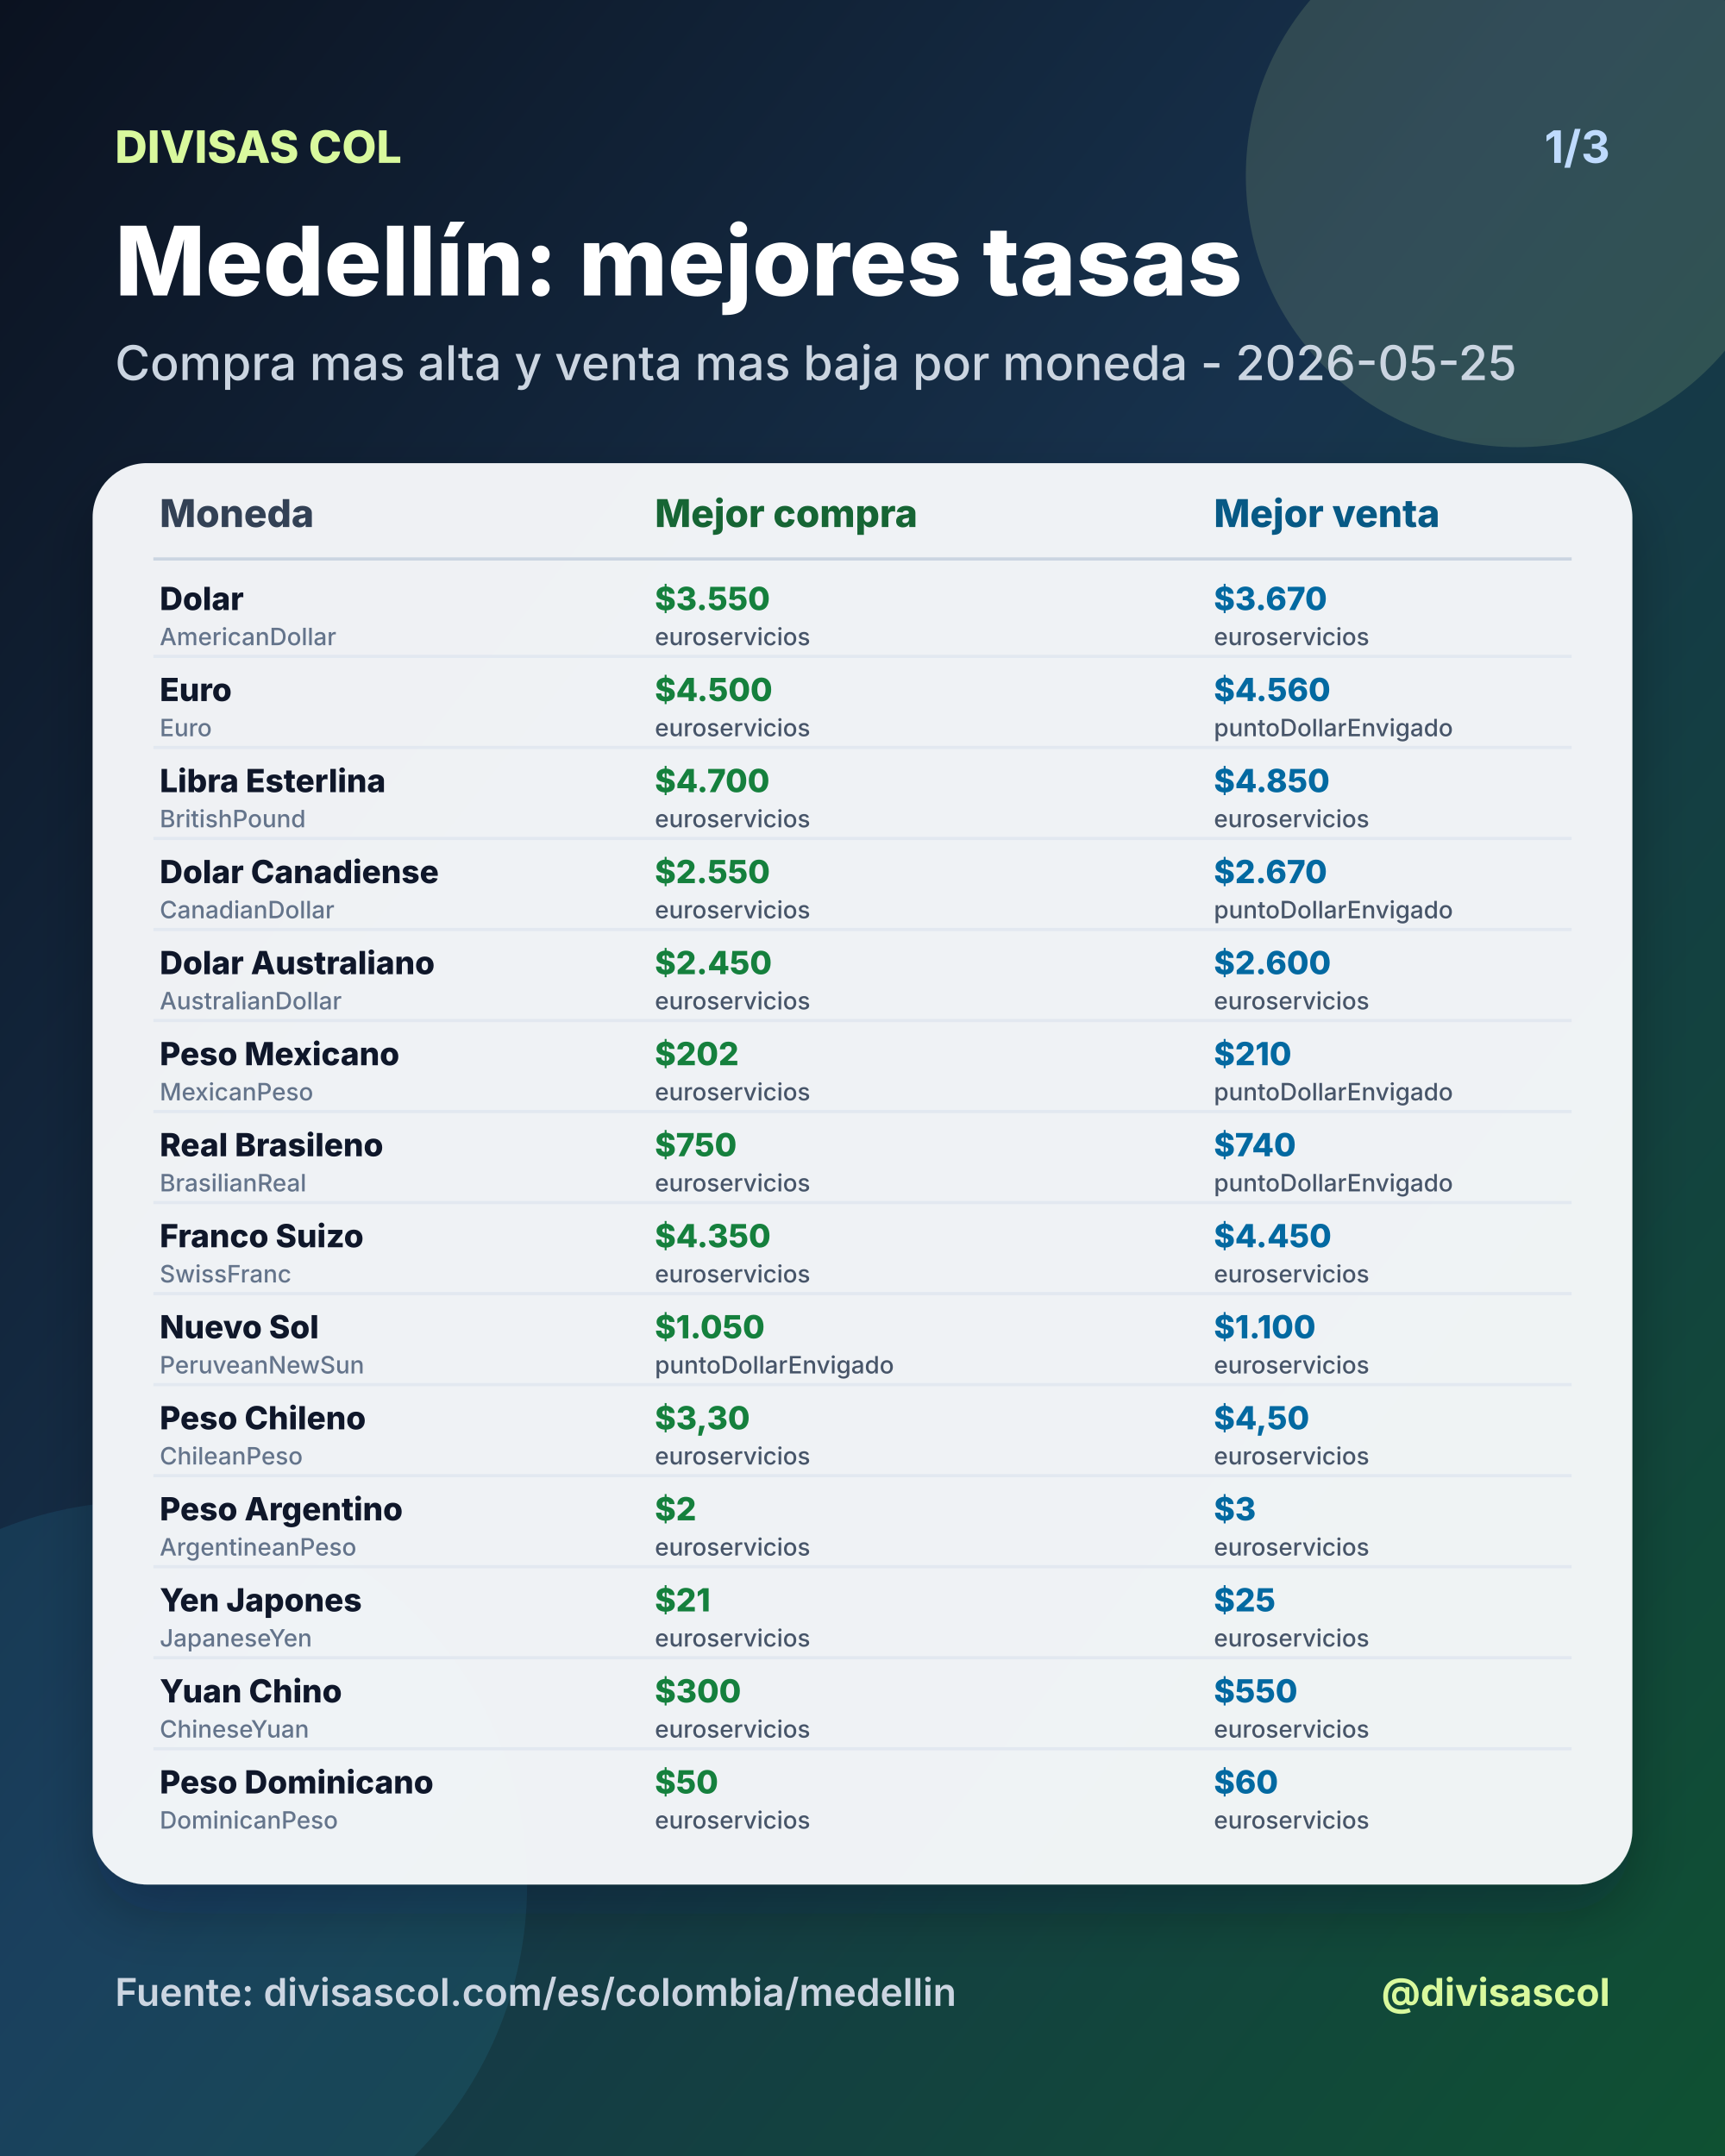
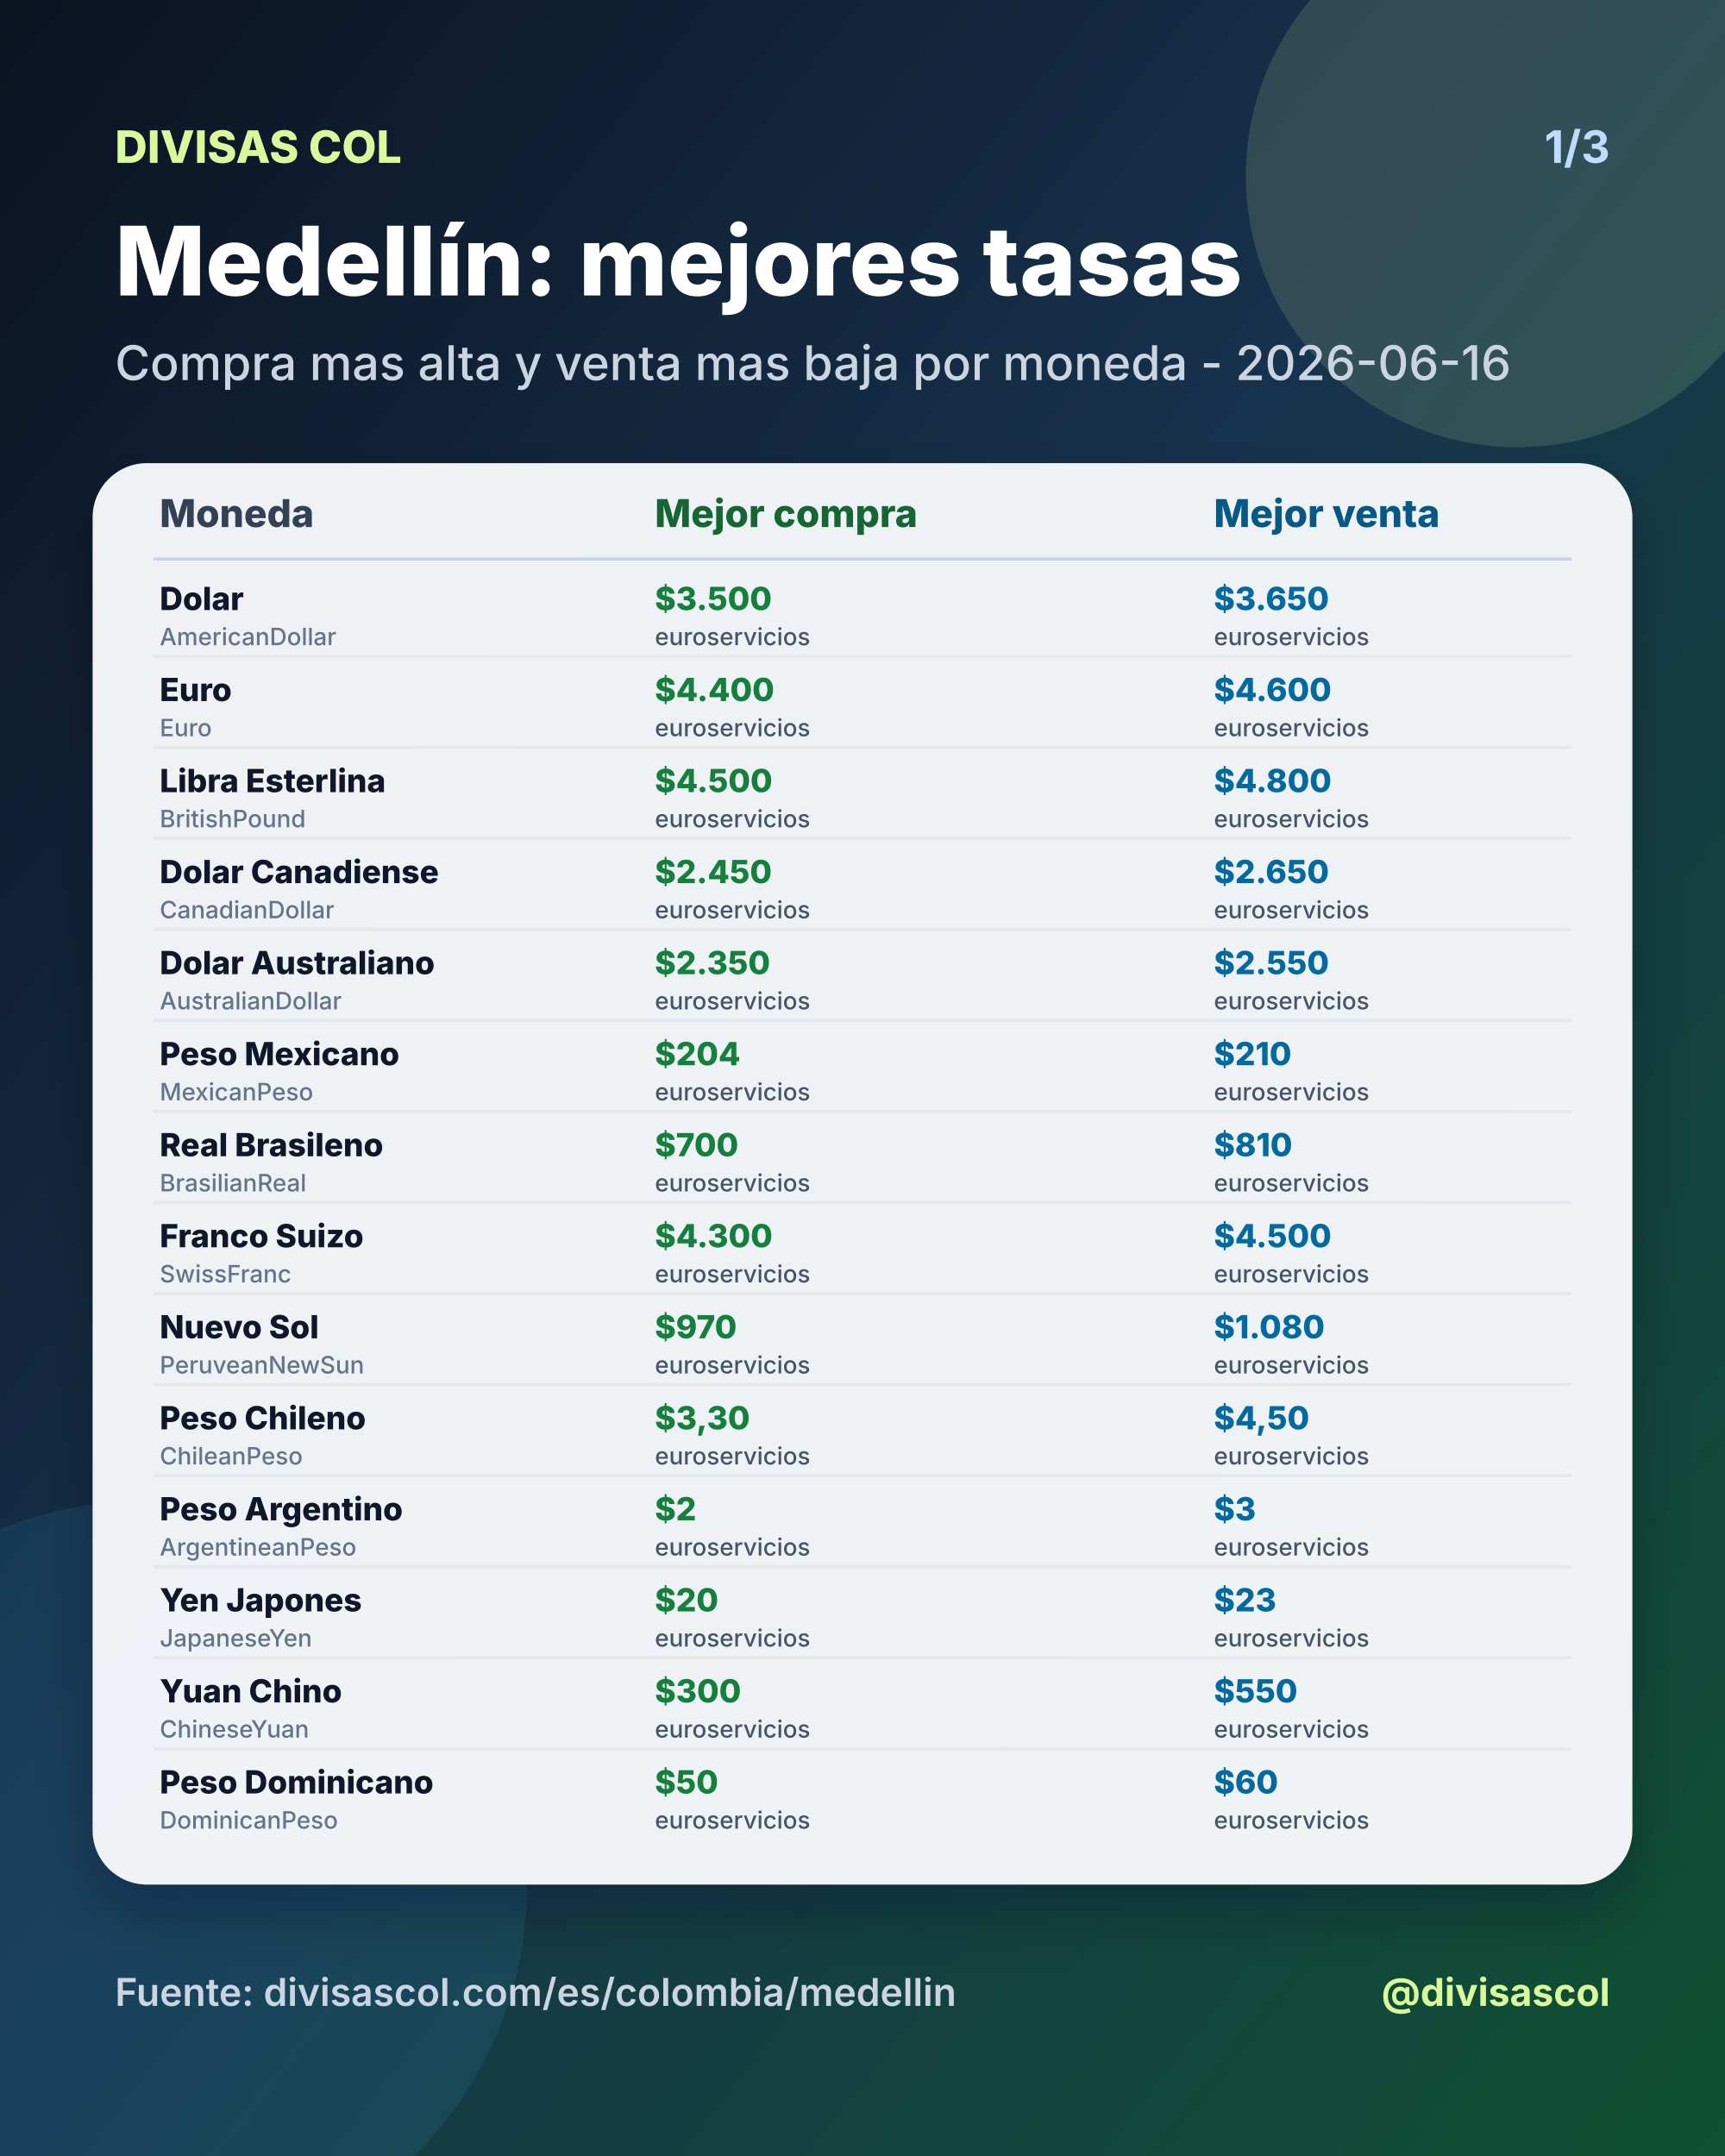
<svg xmlns="http://www.w3.org/2000/svg" width="1080" height="1350" viewBox="0 0 1080 1350">
  <defs>
    <linearGradient id="bg" x1="0" y1="0" x2="1" y2="1">
      <stop offset="0%" stop-color="#0b1220" />
      <stop offset="46%" stop-color="#17324d" />
      <stop offset="100%" stop-color="#0f5132" />
    </linearGradient>
    <filter id="shadow" x="-20%" y="-20%" width="140%" height="140%">
      <feDropShadow dx="0" dy="18" stdDeviation="18" flood-color="#020617" flood-opacity="0.28" />
    </filter>
  </defs>
  <rect width="1080" height="1350" fill="url(#bg)" />
  <circle cx="950" cy="110" r="170" fill="#d9f99d" opacity="0.14" />
  <circle cx="90" cy="1180" r="240" fill="#38bdf8" opacity="0.10" />
  <text x="72" y="102" fill="#d9f99d" font-size="28" font-family="Inter, Arial, sans-serif" font-weight="800" text-anchor="start">DIVISAS COL</text>
  <text x="1008" y="102" fill="#bfdbfe" font-size="28" font-family="Inter, Arial, sans-serif" font-weight="700" text-anchor="end">1/3</text>
  <text x="72" y="185" fill="#ffffff" font-size="60" font-family="Inter, Arial, sans-serif" font-weight="800" text-anchor="start">Medellín: mejores tasas</text>
-   <text x="72" y="238" fill="#cbd5e1" font-size="30" font-family="Inter, Arial, sans-serif" font-weight="500" text-anchor="start">Compra mas alta y venta mas baja por moneda - 2026-05-25</text>
+   <text x="72" y="238" fill="#cbd5e1" font-size="30" font-family="Inter, Arial, sans-serif" font-weight="500" text-anchor="start">Compra mas alta y venta mas baja por moneda - 2026-06-16</text>
  <rect x="58" y="290" width="964" height="890" rx="34" fill="#f8fafc" opacity="0.96" filter="url(#shadow)" />
  <text x="100" y="330" fill="#334155" font-size="24" font-family="Inter, Arial, sans-serif" font-weight="800" text-anchor="start">Moneda</text>
  <text x="410" y="330" fill="#166534" font-size="24" font-family="Inter, Arial, sans-serif" font-weight="800" text-anchor="start">Mejor compra</text>
  <text x="760" y="330" fill="#075985" font-size="24" font-family="Inter, Arial, sans-serif" font-weight="800" text-anchor="start">Mejor venta</text>
  <line x1="96" y1="350" x2="984" y2="350" stroke="#cbd5e1" stroke-width="2" />
  <text x="100" y="382" fill="#0f172a" font-size="20" font-family="Inter, Arial, sans-serif" font-weight="800" text-anchor="start">Dolar</text>
  <text x="100" y="404" fill="#64748b" font-size="15" font-family="Inter, Arial, sans-serif" font-weight="500" text-anchor="start">AmericanDollar</text>
-   <text x="410" y="382" fill="#15803d" font-size="20" font-family="Inter, Arial, sans-serif" font-weight="800" text-anchor="start">$3.550</text>
+   <text x="410" y="382" fill="#15803d" font-size="20" font-family="Inter, Arial, sans-serif" font-weight="800" text-anchor="start">$3.500</text>
  <text x="410" y="404" fill="#475569" font-size="15" font-family="Inter, Arial, sans-serif" font-weight="500" text-anchor="start">euroservicios</text>
-   <text x="760" y="382" fill="#0369a1" font-size="20" font-family="Inter, Arial, sans-serif" font-weight="800" text-anchor="start">$3.670</text>
+   <text x="760" y="382" fill="#0369a1" font-size="20" font-family="Inter, Arial, sans-serif" font-weight="800" text-anchor="start">$3.650</text>
  <text x="760" y="404" fill="#475569" font-size="15" font-family="Inter, Arial, sans-serif" font-weight="500" text-anchor="start">euroservicios</text>
  <line x1="96" y1="411" x2="984" y2="411" stroke="#e2e8f0" stroke-width="2" />
  <text x="100" y="439" fill="#0f172a" font-size="20" font-family="Inter, Arial, sans-serif" font-weight="800" text-anchor="start">Euro</text>
  <text x="100" y="461" fill="#64748b" font-size="15" font-family="Inter, Arial, sans-serif" font-weight="500" text-anchor="start">Euro</text>
-   <text x="410" y="439" fill="#15803d" font-size="20" font-family="Inter, Arial, sans-serif" font-weight="800" text-anchor="start">$4.500</text>
+   <text x="410" y="439" fill="#15803d" font-size="20" font-family="Inter, Arial, sans-serif" font-weight="800" text-anchor="start">$4.400</text>
  <text x="410" y="461" fill="#475569" font-size="15" font-family="Inter, Arial, sans-serif" font-weight="500" text-anchor="start">euroservicios</text>
-   <text x="760" y="439" fill="#0369a1" font-size="20" font-family="Inter, Arial, sans-serif" font-weight="800" text-anchor="start">$4.560</text>
-   <text x="760" y="461" fill="#475569" font-size="15" font-family="Inter, Arial, sans-serif" font-weight="500" text-anchor="start">puntoDollarEnvigado</text>
+   <text x="760" y="439" fill="#0369a1" font-size="20" font-family="Inter, Arial, sans-serif" font-weight="800" text-anchor="start">$4.600</text>
+   <text x="760" y="461" fill="#475569" font-size="15" font-family="Inter, Arial, sans-serif" font-weight="500" text-anchor="start">euroservicios</text>
  <line x1="96" y1="468" x2="984" y2="468" stroke="#e2e8f0" stroke-width="2" />
  <text x="100" y="496" fill="#0f172a" font-size="20" font-family="Inter, Arial, sans-serif" font-weight="800" text-anchor="start">Libra Esterlina</text>
  <text x="100" y="518" fill="#64748b" font-size="15" font-family="Inter, Arial, sans-serif" font-weight="500" text-anchor="start">BritishPound</text>
-   <text x="410" y="496" fill="#15803d" font-size="20" font-family="Inter, Arial, sans-serif" font-weight="800" text-anchor="start">$4.700</text>
+   <text x="410" y="496" fill="#15803d" font-size="20" font-family="Inter, Arial, sans-serif" font-weight="800" text-anchor="start">$4.500</text>
  <text x="410" y="518" fill="#475569" font-size="15" font-family="Inter, Arial, sans-serif" font-weight="500" text-anchor="start">euroservicios</text>
-   <text x="760" y="496" fill="#0369a1" font-size="20" font-family="Inter, Arial, sans-serif" font-weight="800" text-anchor="start">$4.850</text>
+   <text x="760" y="496" fill="#0369a1" font-size="20" font-family="Inter, Arial, sans-serif" font-weight="800" text-anchor="start">$4.800</text>
  <text x="760" y="518" fill="#475569" font-size="15" font-family="Inter, Arial, sans-serif" font-weight="500" text-anchor="start">euroservicios</text>
  <line x1="96" y1="525" x2="984" y2="525" stroke="#e2e8f0" stroke-width="2" />
  <text x="100" y="553" fill="#0f172a" font-size="20" font-family="Inter, Arial, sans-serif" font-weight="800" text-anchor="start">Dolar Canadiense</text>
  <text x="100" y="575" fill="#64748b" font-size="15" font-family="Inter, Arial, sans-serif" font-weight="500" text-anchor="start">CanadianDollar</text>
-   <text x="410" y="553" fill="#15803d" font-size="20" font-family="Inter, Arial, sans-serif" font-weight="800" text-anchor="start">$2.550</text>
+   <text x="410" y="553" fill="#15803d" font-size="20" font-family="Inter, Arial, sans-serif" font-weight="800" text-anchor="start">$2.450</text>
  <text x="410" y="575" fill="#475569" font-size="15" font-family="Inter, Arial, sans-serif" font-weight="500" text-anchor="start">euroservicios</text>
-   <text x="760" y="553" fill="#0369a1" font-size="20" font-family="Inter, Arial, sans-serif" font-weight="800" text-anchor="start">$2.670</text>
-   <text x="760" y="575" fill="#475569" font-size="15" font-family="Inter, Arial, sans-serif" font-weight="500" text-anchor="start">puntoDollarEnvigado</text>
+   <text x="760" y="553" fill="#0369a1" font-size="20" font-family="Inter, Arial, sans-serif" font-weight="800" text-anchor="start">$2.650</text>
+   <text x="760" y="575" fill="#475569" font-size="15" font-family="Inter, Arial, sans-serif" font-weight="500" text-anchor="start">euroservicios</text>
  <line x1="96" y1="582" x2="984" y2="582" stroke="#e2e8f0" stroke-width="2" />
  <text x="100" y="610" fill="#0f172a" font-size="20" font-family="Inter, Arial, sans-serif" font-weight="800" text-anchor="start">Dolar Australiano</text>
  <text x="100" y="632" fill="#64748b" font-size="15" font-family="Inter, Arial, sans-serif" font-weight="500" text-anchor="start">AustralianDollar</text>
-   <text x="410" y="610" fill="#15803d" font-size="20" font-family="Inter, Arial, sans-serif" font-weight="800" text-anchor="start">$2.450</text>
+   <text x="410" y="610" fill="#15803d" font-size="20" font-family="Inter, Arial, sans-serif" font-weight="800" text-anchor="start">$2.350</text>
  <text x="410" y="632" fill="#475569" font-size="15" font-family="Inter, Arial, sans-serif" font-weight="500" text-anchor="start">euroservicios</text>
-   <text x="760" y="610" fill="#0369a1" font-size="20" font-family="Inter, Arial, sans-serif" font-weight="800" text-anchor="start">$2.600</text>
+   <text x="760" y="610" fill="#0369a1" font-size="20" font-family="Inter, Arial, sans-serif" font-weight="800" text-anchor="start">$2.550</text>
  <text x="760" y="632" fill="#475569" font-size="15" font-family="Inter, Arial, sans-serif" font-weight="500" text-anchor="start">euroservicios</text>
  <line x1="96" y1="639" x2="984" y2="639" stroke="#e2e8f0" stroke-width="2" />
  <text x="100" y="667" fill="#0f172a" font-size="20" font-family="Inter, Arial, sans-serif" font-weight="800" text-anchor="start">Peso Mexicano</text>
  <text x="100" y="689" fill="#64748b" font-size="15" font-family="Inter, Arial, sans-serif" font-weight="500" text-anchor="start">MexicanPeso</text>
-   <text x="410" y="667" fill="#15803d" font-size="20" font-family="Inter, Arial, sans-serif" font-weight="800" text-anchor="start">$202</text>
+   <text x="410" y="667" fill="#15803d" font-size="20" font-family="Inter, Arial, sans-serif" font-weight="800" text-anchor="start">$204</text>
  <text x="410" y="689" fill="#475569" font-size="15" font-family="Inter, Arial, sans-serif" font-weight="500" text-anchor="start">euroservicios</text>
  <text x="760" y="667" fill="#0369a1" font-size="20" font-family="Inter, Arial, sans-serif" font-weight="800" text-anchor="start">$210</text>
-   <text x="760" y="689" fill="#475569" font-size="15" font-family="Inter, Arial, sans-serif" font-weight="500" text-anchor="start">puntoDollarEnvigado</text>
+   <text x="760" y="689" fill="#475569" font-size="15" font-family="Inter, Arial, sans-serif" font-weight="500" text-anchor="start">euroservicios</text>
  <line x1="96" y1="696" x2="984" y2="696" stroke="#e2e8f0" stroke-width="2" />
  <text x="100" y="724" fill="#0f172a" font-size="20" font-family="Inter, Arial, sans-serif" font-weight="800" text-anchor="start">Real Brasileno</text>
  <text x="100" y="746" fill="#64748b" font-size="15" font-family="Inter, Arial, sans-serif" font-weight="500" text-anchor="start">BrasilianReal</text>
-   <text x="410" y="724" fill="#15803d" font-size="20" font-family="Inter, Arial, sans-serif" font-weight="800" text-anchor="start">$750</text>
+   <text x="410" y="724" fill="#15803d" font-size="20" font-family="Inter, Arial, sans-serif" font-weight="800" text-anchor="start">$700</text>
  <text x="410" y="746" fill="#475569" font-size="15" font-family="Inter, Arial, sans-serif" font-weight="500" text-anchor="start">euroservicios</text>
-   <text x="760" y="724" fill="#0369a1" font-size="20" font-family="Inter, Arial, sans-serif" font-weight="800" text-anchor="start">$740</text>
-   <text x="760" y="746" fill="#475569" font-size="15" font-family="Inter, Arial, sans-serif" font-weight="500" text-anchor="start">puntoDollarEnvigado</text>
+   <text x="760" y="724" fill="#0369a1" font-size="20" font-family="Inter, Arial, sans-serif" font-weight="800" text-anchor="start">$810</text>
+   <text x="760" y="746" fill="#475569" font-size="15" font-family="Inter, Arial, sans-serif" font-weight="500" text-anchor="start">euroservicios</text>
  <line x1="96" y1="753" x2="984" y2="753" stroke="#e2e8f0" stroke-width="2" />
  <text x="100" y="781" fill="#0f172a" font-size="20" font-family="Inter, Arial, sans-serif" font-weight="800" text-anchor="start">Franco Suizo</text>
  <text x="100" y="803" fill="#64748b" font-size="15" font-family="Inter, Arial, sans-serif" font-weight="500" text-anchor="start">SwissFranc</text>
-   <text x="410" y="781" fill="#15803d" font-size="20" font-family="Inter, Arial, sans-serif" font-weight="800" text-anchor="start">$4.350</text>
+   <text x="410" y="781" fill="#15803d" font-size="20" font-family="Inter, Arial, sans-serif" font-weight="800" text-anchor="start">$4.300</text>
  <text x="410" y="803" fill="#475569" font-size="15" font-family="Inter, Arial, sans-serif" font-weight="500" text-anchor="start">euroservicios</text>
-   <text x="760" y="781" fill="#0369a1" font-size="20" font-family="Inter, Arial, sans-serif" font-weight="800" text-anchor="start">$4.450</text>
+   <text x="760" y="781" fill="#0369a1" font-size="20" font-family="Inter, Arial, sans-serif" font-weight="800" text-anchor="start">$4.500</text>
  <text x="760" y="803" fill="#475569" font-size="15" font-family="Inter, Arial, sans-serif" font-weight="500" text-anchor="start">euroservicios</text>
  <line x1="96" y1="810" x2="984" y2="810" stroke="#e2e8f0" stroke-width="2" />
  <text x="100" y="838" fill="#0f172a" font-size="20" font-family="Inter, Arial, sans-serif" font-weight="800" text-anchor="start">Nuevo Sol</text>
  <text x="100" y="860" fill="#64748b" font-size="15" font-family="Inter, Arial, sans-serif" font-weight="500" text-anchor="start">PeruveanNewSun</text>
-   <text x="410" y="838" fill="#15803d" font-size="20" font-family="Inter, Arial, sans-serif" font-weight="800" text-anchor="start">$1.050</text>
-   <text x="410" y="860" fill="#475569" font-size="15" font-family="Inter, Arial, sans-serif" font-weight="500" text-anchor="start">puntoDollarEnvigado</text>
-   <text x="760" y="838" fill="#0369a1" font-size="20" font-family="Inter, Arial, sans-serif" font-weight="800" text-anchor="start">$1.100</text>
+   <text x="410" y="838" fill="#15803d" font-size="20" font-family="Inter, Arial, sans-serif" font-weight="800" text-anchor="start">$970</text>
+   <text x="410" y="860" fill="#475569" font-size="15" font-family="Inter, Arial, sans-serif" font-weight="500" text-anchor="start">euroservicios</text>
+   <text x="760" y="838" fill="#0369a1" font-size="20" font-family="Inter, Arial, sans-serif" font-weight="800" text-anchor="start">$1.080</text>
  <text x="760" y="860" fill="#475569" font-size="15" font-family="Inter, Arial, sans-serif" font-weight="500" text-anchor="start">euroservicios</text>
  <line x1="96" y1="867" x2="984" y2="867" stroke="#e2e8f0" stroke-width="2" />
  <text x="100" y="895" fill="#0f172a" font-size="20" font-family="Inter, Arial, sans-serif" font-weight="800" text-anchor="start">Peso Chileno</text>
  <text x="100" y="917" fill="#64748b" font-size="15" font-family="Inter, Arial, sans-serif" font-weight="500" text-anchor="start">ChileanPeso</text>
  <text x="410" y="895" fill="#15803d" font-size="20" font-family="Inter, Arial, sans-serif" font-weight="800" text-anchor="start">$3,30</text>
  <text x="410" y="917" fill="#475569" font-size="15" font-family="Inter, Arial, sans-serif" font-weight="500" text-anchor="start">euroservicios</text>
  <text x="760" y="895" fill="#0369a1" font-size="20" font-family="Inter, Arial, sans-serif" font-weight="800" text-anchor="start">$4,50</text>
  <text x="760" y="917" fill="#475569" font-size="15" font-family="Inter, Arial, sans-serif" font-weight="500" text-anchor="start">euroservicios</text>
  <line x1="96" y1="924" x2="984" y2="924" stroke="#e2e8f0" stroke-width="2" />
  <text x="100" y="952" fill="#0f172a" font-size="20" font-family="Inter, Arial, sans-serif" font-weight="800" text-anchor="start">Peso Argentino</text>
  <text x="100" y="974" fill="#64748b" font-size="15" font-family="Inter, Arial, sans-serif" font-weight="500" text-anchor="start">ArgentineanPeso</text>
  <text x="410" y="952" fill="#15803d" font-size="20" font-family="Inter, Arial, sans-serif" font-weight="800" text-anchor="start">$2</text>
  <text x="410" y="974" fill="#475569" font-size="15" font-family="Inter, Arial, sans-serif" font-weight="500" text-anchor="start">euroservicios</text>
  <text x="760" y="952" fill="#0369a1" font-size="20" font-family="Inter, Arial, sans-serif" font-weight="800" text-anchor="start">$3</text>
  <text x="760" y="974" fill="#475569" font-size="15" font-family="Inter, Arial, sans-serif" font-weight="500" text-anchor="start">euroservicios</text>
  <line x1="96" y1="981" x2="984" y2="981" stroke="#e2e8f0" stroke-width="2" />
  <text x="100" y="1009" fill="#0f172a" font-size="20" font-family="Inter, Arial, sans-serif" font-weight="800" text-anchor="start">Yen Japones</text>
  <text x="100" y="1031" fill="#64748b" font-size="15" font-family="Inter, Arial, sans-serif" font-weight="500" text-anchor="start">JapaneseYen</text>
-   <text x="410" y="1009" fill="#15803d" font-size="20" font-family="Inter, Arial, sans-serif" font-weight="800" text-anchor="start">$21</text>
+   <text x="410" y="1009" fill="#15803d" font-size="20" font-family="Inter, Arial, sans-serif" font-weight="800" text-anchor="start">$20</text>
  <text x="410" y="1031" fill="#475569" font-size="15" font-family="Inter, Arial, sans-serif" font-weight="500" text-anchor="start">euroservicios</text>
-   <text x="760" y="1009" fill="#0369a1" font-size="20" font-family="Inter, Arial, sans-serif" font-weight="800" text-anchor="start">$25</text>
+   <text x="760" y="1009" fill="#0369a1" font-size="20" font-family="Inter, Arial, sans-serif" font-weight="800" text-anchor="start">$23</text>
  <text x="760" y="1031" fill="#475569" font-size="15" font-family="Inter, Arial, sans-serif" font-weight="500" text-anchor="start">euroservicios</text>
  <line x1="96" y1="1038" x2="984" y2="1038" stroke="#e2e8f0" stroke-width="2" />
  <text x="100" y="1066" fill="#0f172a" font-size="20" font-family="Inter, Arial, sans-serif" font-weight="800" text-anchor="start">Yuan Chino</text>
  <text x="100" y="1088" fill="#64748b" font-size="15" font-family="Inter, Arial, sans-serif" font-weight="500" text-anchor="start">ChineseYuan</text>
  <text x="410" y="1066" fill="#15803d" font-size="20" font-family="Inter, Arial, sans-serif" font-weight="800" text-anchor="start">$300</text>
  <text x="410" y="1088" fill="#475569" font-size="15" font-family="Inter, Arial, sans-serif" font-weight="500" text-anchor="start">euroservicios</text>
  <text x="760" y="1066" fill="#0369a1" font-size="20" font-family="Inter, Arial, sans-serif" font-weight="800" text-anchor="start">$550</text>
  <text x="760" y="1088" fill="#475569" font-size="15" font-family="Inter, Arial, sans-serif" font-weight="500" text-anchor="start">euroservicios</text>
  <line x1="96" y1="1095" x2="984" y2="1095" stroke="#e2e8f0" stroke-width="2" />
  <text x="100" y="1123" fill="#0f172a" font-size="20" font-family="Inter, Arial, sans-serif" font-weight="800" text-anchor="start">Peso Dominicano</text>
  <text x="100" y="1145" fill="#64748b" font-size="15" font-family="Inter, Arial, sans-serif" font-weight="500" text-anchor="start">DominicanPeso</text>
  <text x="410" y="1123" fill="#15803d" font-size="20" font-family="Inter, Arial, sans-serif" font-weight="800" text-anchor="start">$50</text>
  <text x="410" y="1145" fill="#475569" font-size="15" font-family="Inter, Arial, sans-serif" font-weight="500" text-anchor="start">euroservicios</text>
  <text x="760" y="1123" fill="#0369a1" font-size="20" font-family="Inter, Arial, sans-serif" font-weight="800" text-anchor="start">$60</text>
  <text x="760" y="1145" fill="#475569" font-size="15" font-family="Inter, Arial, sans-serif" font-weight="500" text-anchor="start">euroservicios</text>
  <text x="72" y="1256" fill="#cbd5e1" font-size="24" font-family="Inter, Arial, sans-serif" font-weight="600" text-anchor="start">Fuente: divisascol.com/es/colombia/medellin</text>
  <text x="1008" y="1256" fill="#d9f99d" font-size="24" font-family="Inter, Arial, sans-serif" font-weight="700" text-anchor="end">@divisascol</text>
</svg>
